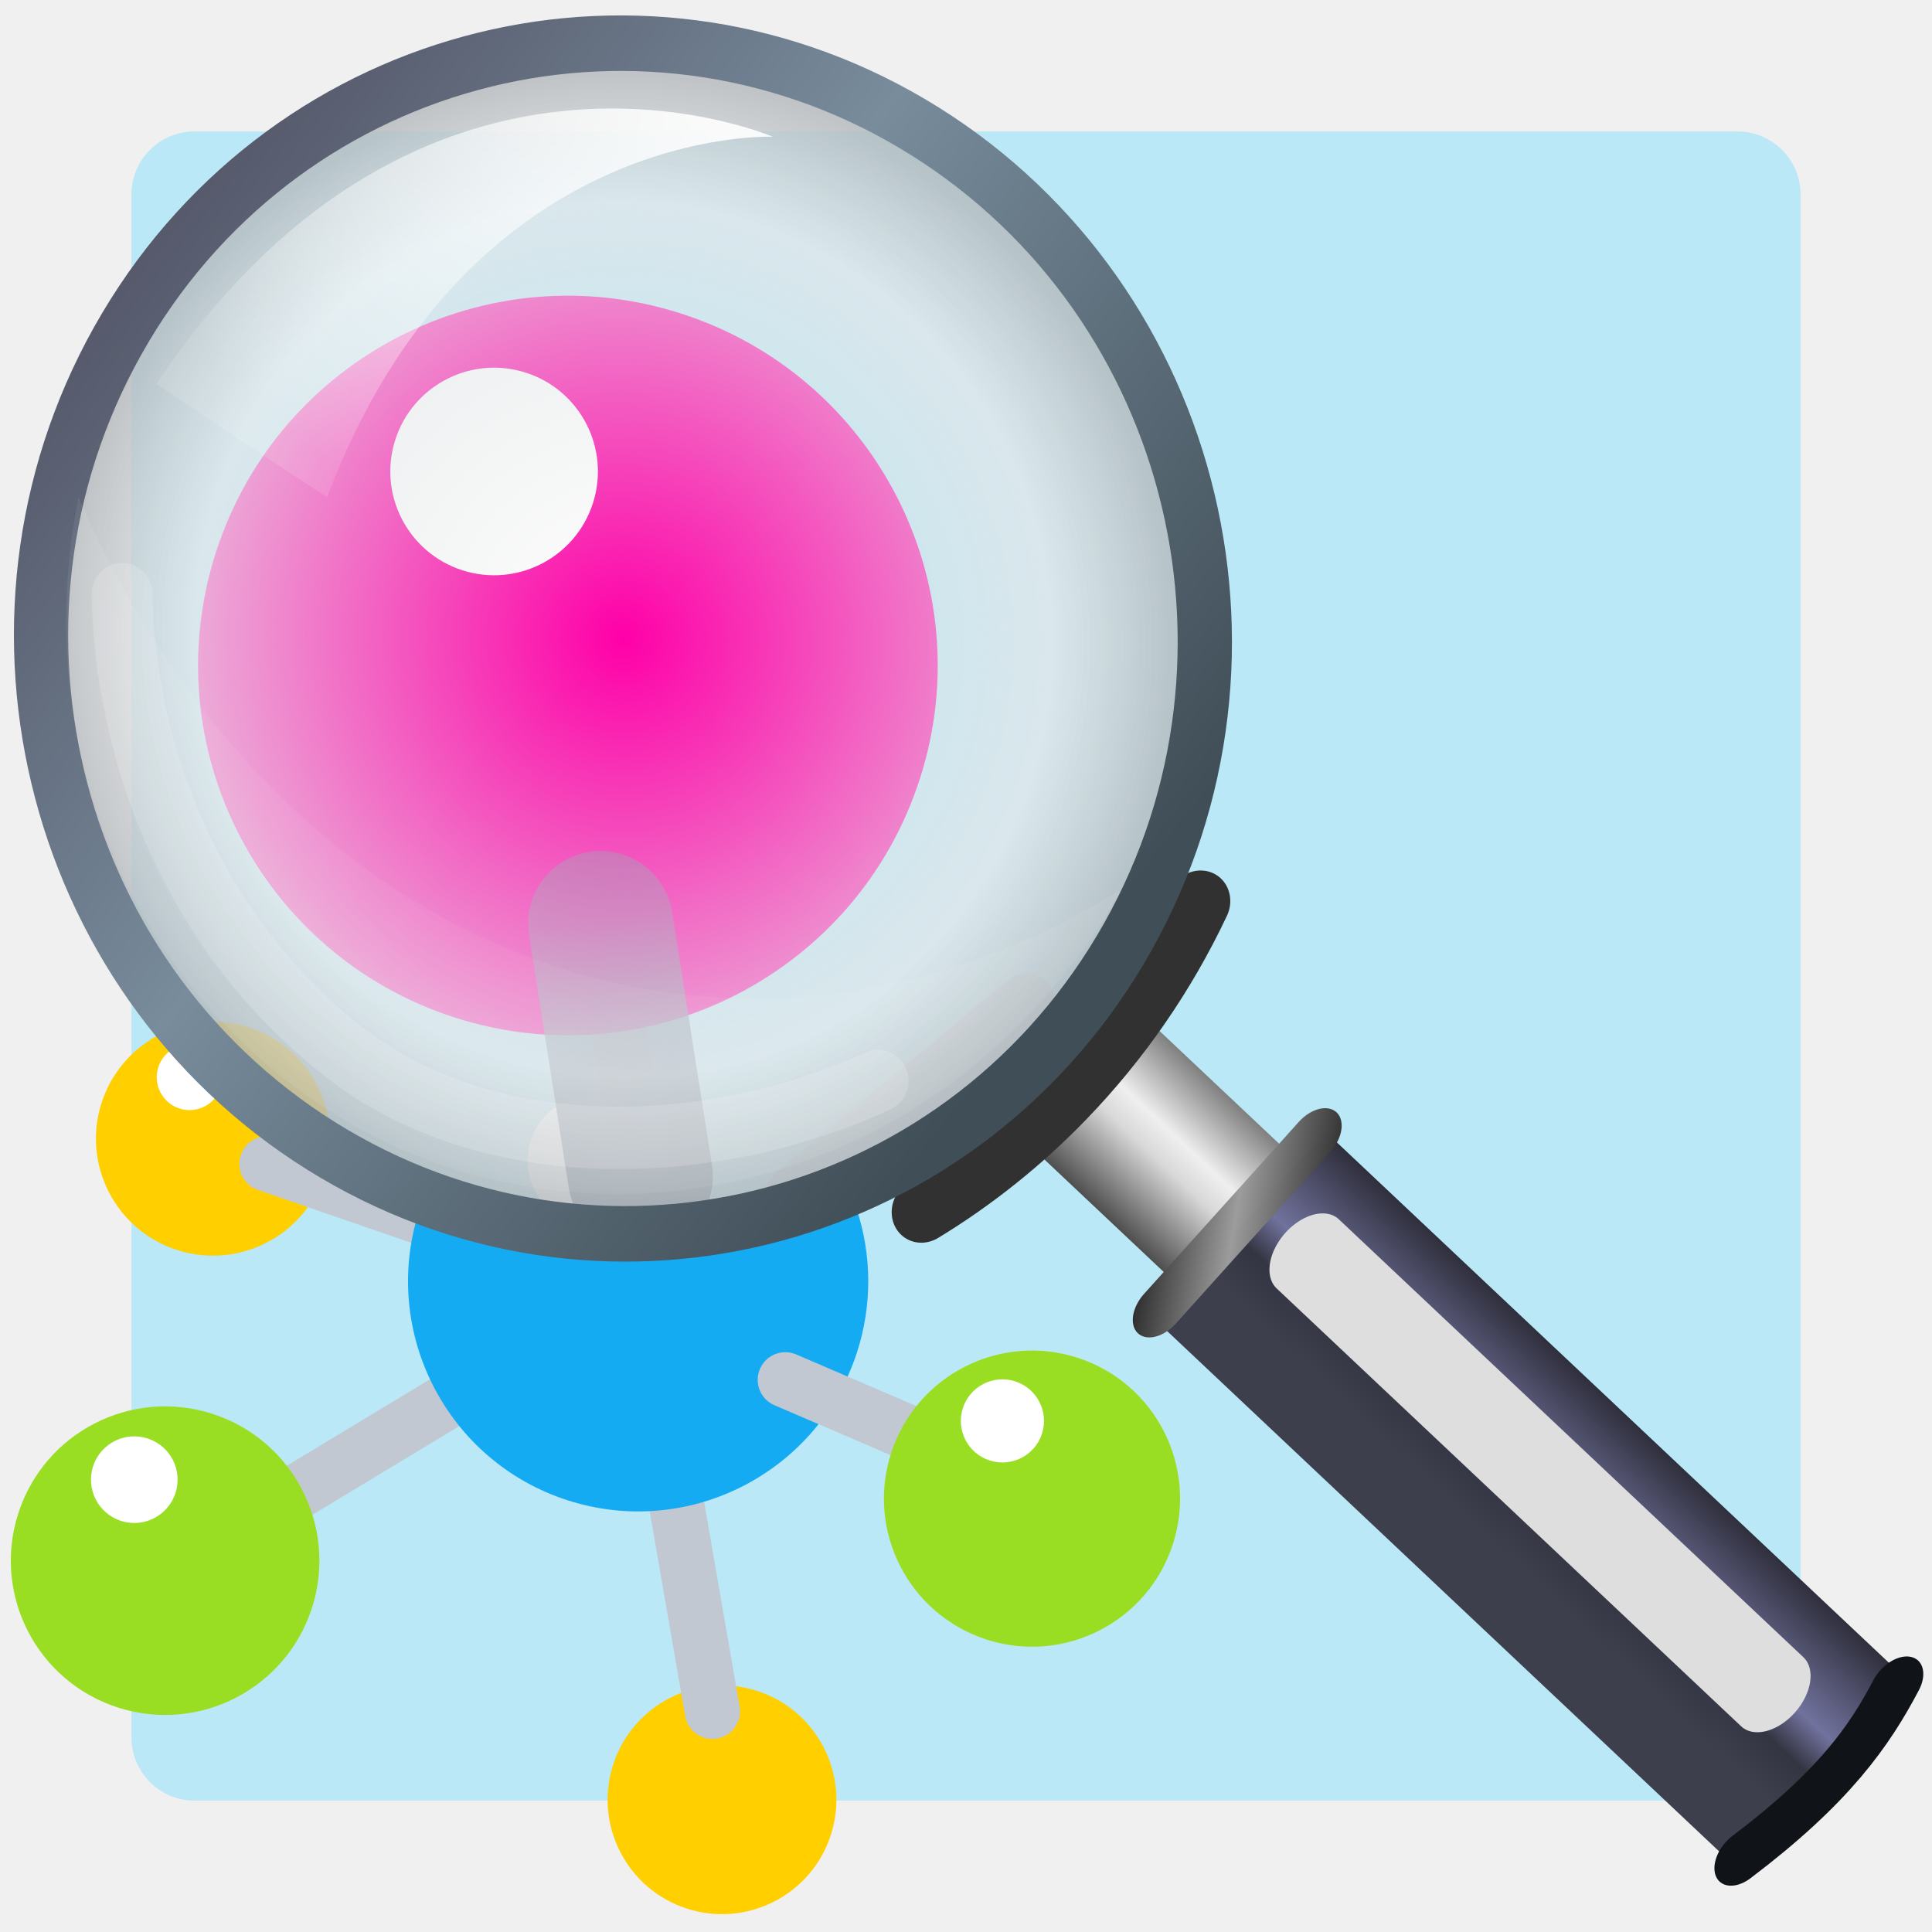
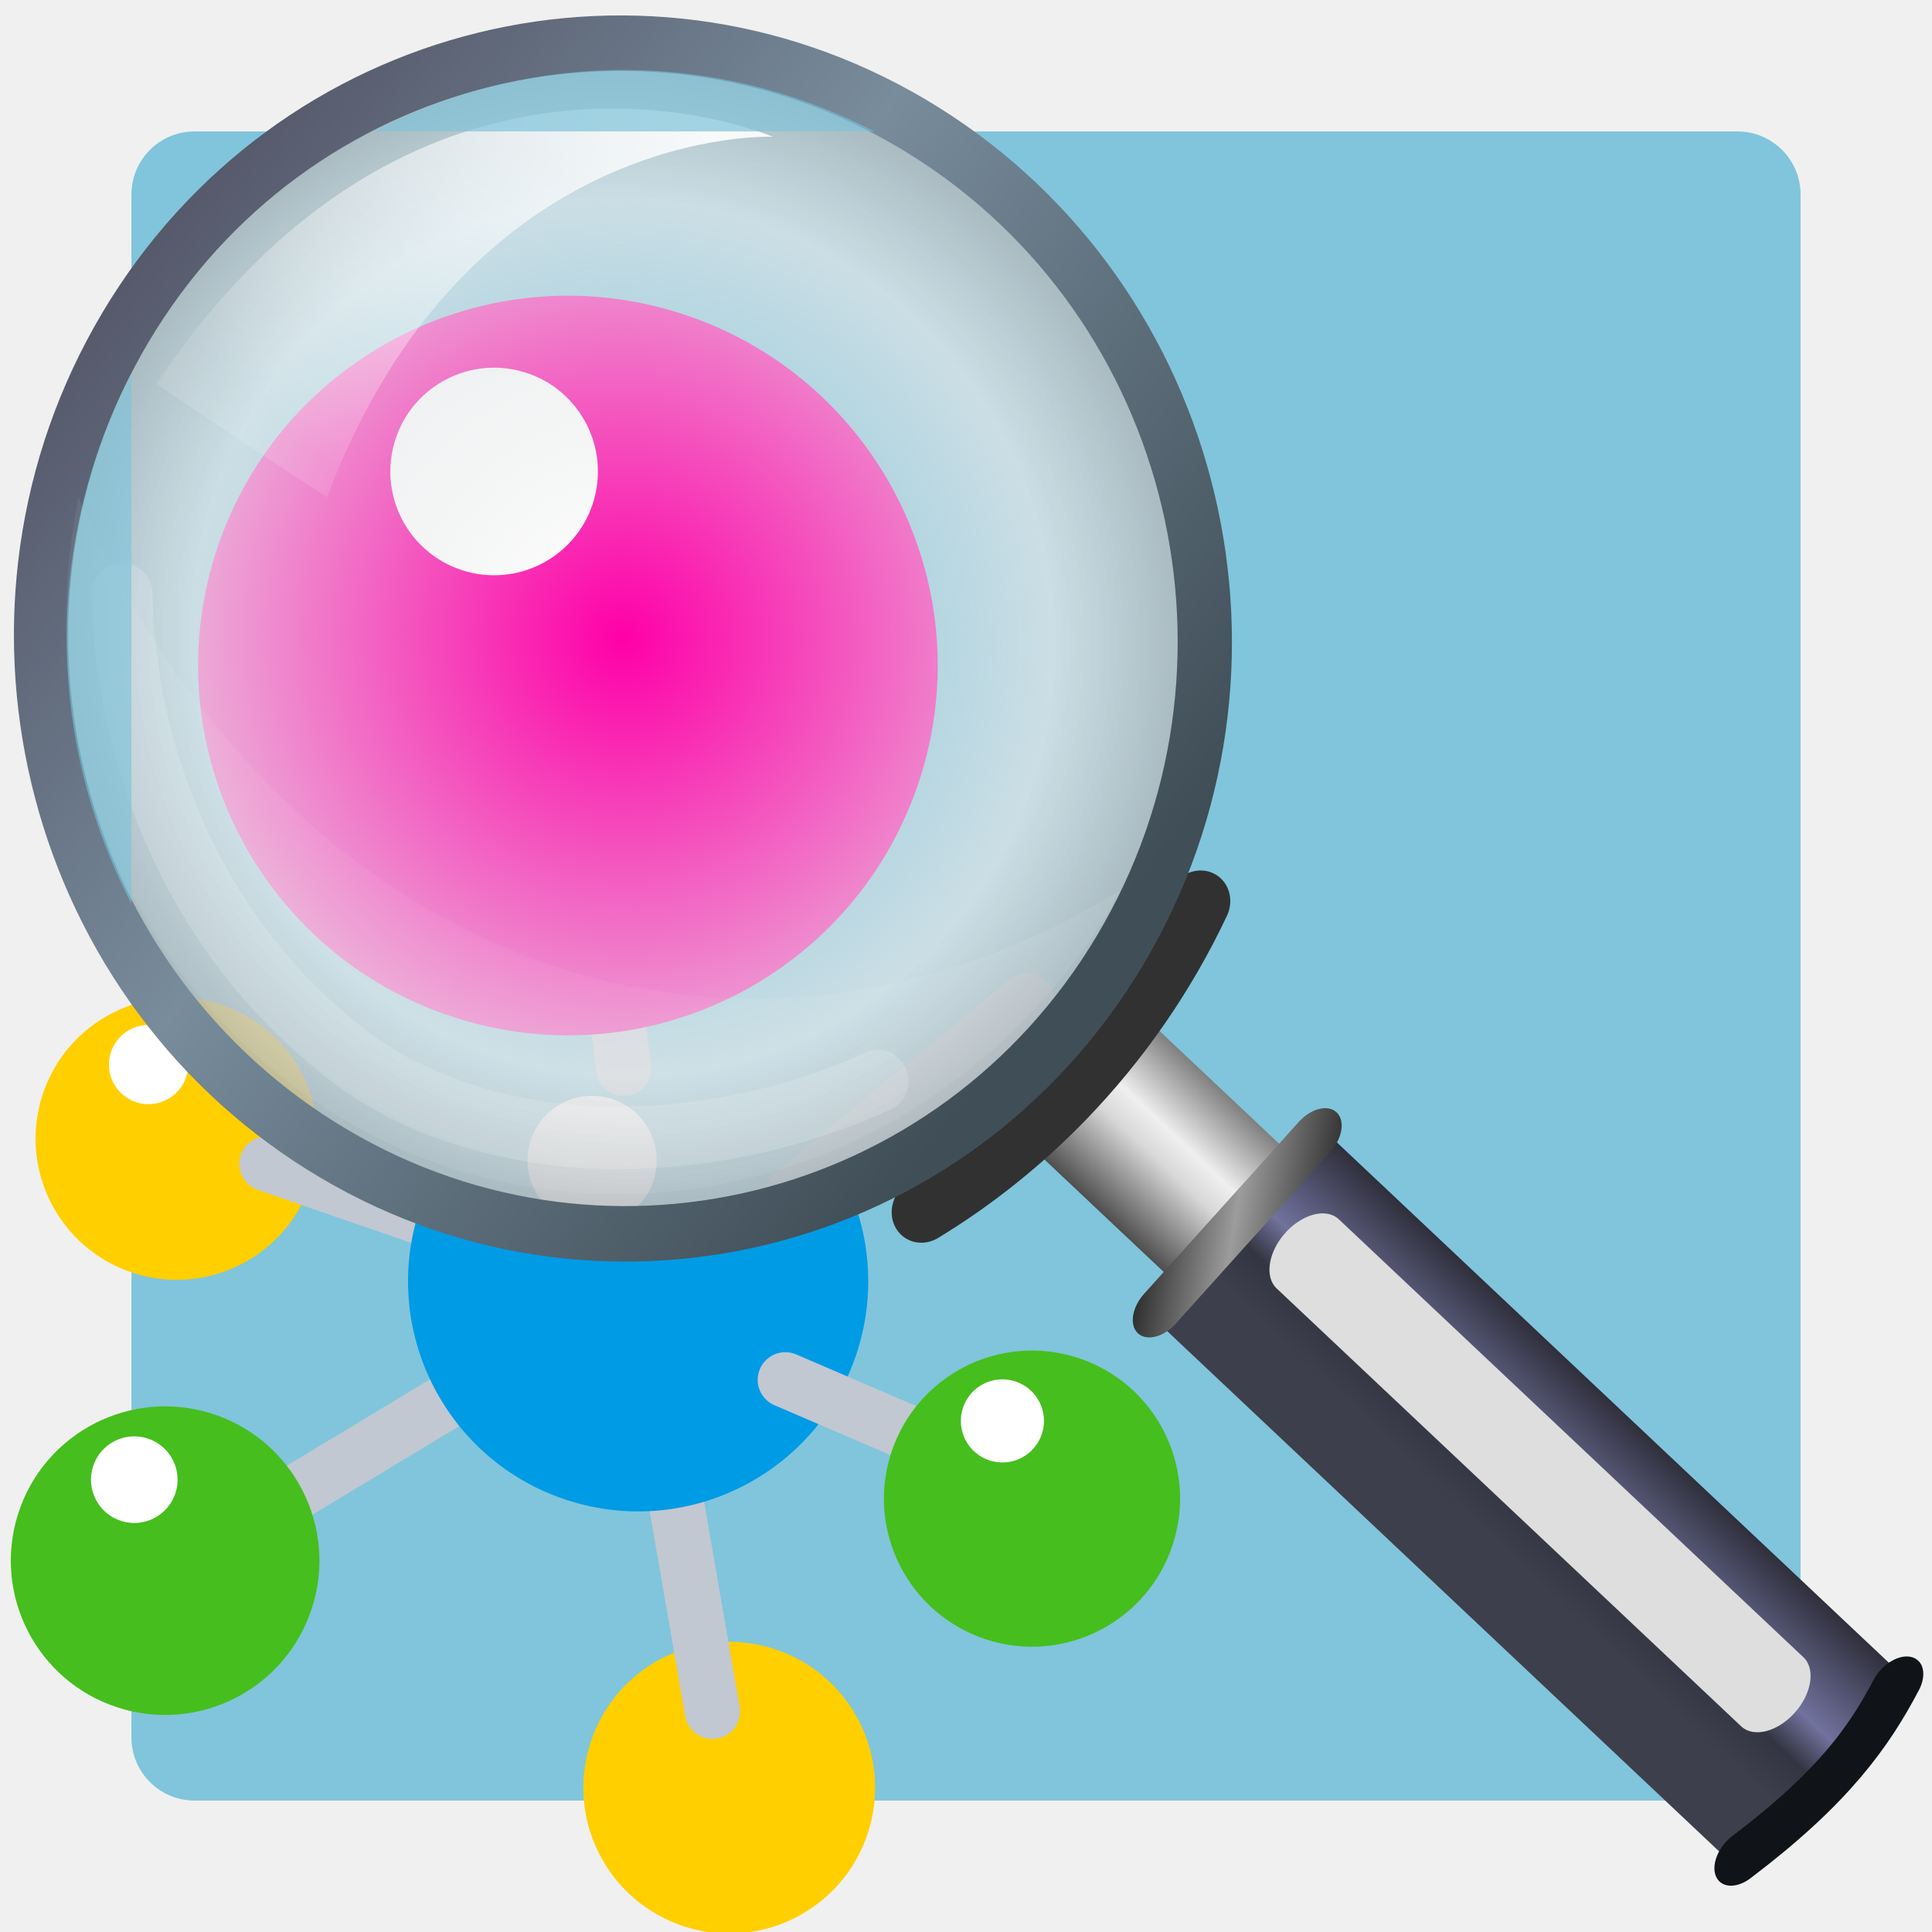
<svg xmlns="http://www.w3.org/2000/svg" xmlns:xlink="http://www.w3.org/1999/xlink" width="100" height="100" viewBox="0 0 26.458 26.458" version="1.1" id="svg2787" xml:space="preserve">
  <defs id="defs2784">
    <rect x="107" y="58" width="287" height="31" id="rect15737" />
    <linearGradient id="linearGradient54144">
      <stop style="stop-color:#ff8c9d;stop-opacity:1;" offset="0.128" id="stop54138" />
      <stop style="stop-color:#ff263f;stop-opacity:1;" offset="0.531" id="stop54140" />
      <stop style="stop-color:#d60019;stop-opacity:1;" offset="0.868" id="stop54142" />
    </linearGradient>
    <linearGradient id="linearGradient53901">
      <stop style="stop-color:#b0b0b0;stop-opacity:1;" offset="0.195" id="stop53899" />
      <stop style="stop-color:#707070;stop-opacity:1;" offset="0.761" id="stop53925" />
      <stop style="stop-color:#313131;stop-opacity:1;" offset="1" id="stop53897" />
    </linearGradient>
    <radialGradient xlink:href="#linearGradient53901" id="radialGradient53903-8" cx="33.789" cy="5.567" fx="33.789" fy="5.567" r="1.777" gradientUnits="userSpaceOnUse" gradientTransform="matrix(0.2905311,1.990676,-1.816621,0.2651287,41.64254,-64.46696)" />
    <radialGradient xlink:href="#linearGradient53901" id="radialGradient53903-7-4" cx="33.789" cy="5.567" fx="33.789" fy="5.567" r="1.777" gradientUnits="userSpaceOnUse" gradientTransform="matrix(0.2905311,1.990676,-1.816621,0.2651287,41.64254,-64.46696)" />
    <radialGradient xlink:href="#linearGradient53901" id="radialGradient53903-7-1-67" cx="33.789" cy="5.567" fx="33.789" fy="5.567" r="1.777" gradientUnits="userSpaceOnUse" gradientTransform="matrix(0.2905311,1.990676,-1.816621,0.2651287,41.64254,-64.46696)" />
    <radialGradient xlink:href="#linearGradient54144" id="radialGradient53903-7-1-6-5" cx="33.789" cy="5.567" fx="33.789" fy="5.567" r="1.777" gradientUnits="userSpaceOnUse" gradientTransform="matrix(0.4088804,2.801588,-2.556631,0.3731302,-15.86866,-87.00439)" />
    <mask maskUnits="userSpaceOnUse" id="mask17640-1">
      <path style="fill:#ffffff;stroke:#c0e506;stroke-width:0;stroke-linecap:square;stroke-linejoin:round;stroke-miterlimit:8;stroke-dasharray:none;paint-order:fill markers stroke;stop-color:#000000" d="m -100.542,15.346 c 3.307,0 8.202,-0.529 14.552,6.35 6.35,6.879 9.657,14.155 7.408,17.727 -2.249,3.572 -6.218,3.704 -9.128,1.191 -2.91,-2.514 -6.615,-7.541 -8.731,-9.657 -2.117,-2.117 -10.597,-4.406 -9.79,-9.657 0.794,-5.159 4.101,-5.424 5.689,-5.953 z" id="path17642-9" />
    </mask>
    <mask maskUnits="userSpaceOnUse" id="mask18243">
      <path id="path18245" style="fill:#ffffff;fill-rule:evenodd;stroke:#c0e506;stroke-width:0;stroke-dasharray:none;stroke-opacity:1" d="m -17.735,0.44 c 0.623,3.741 3.861,6.483 7.655,6.483 2.606,0 5.039,-1.308 6.475,-3.481 L -5.787,14.682 C -12.387,17.764 -19.231,21.52 -20.52,9.865 Z" />
    </mask>
    <mask maskUnits="userSpaceOnUse" id="mask26974">
      <path id="path26976" style="fill:#ffffff;fill-rule:evenodd;stroke:#c0e506;stroke-width:0;stroke-dasharray:none;stroke-opacity:1" d="M 4.457,9.336 C 5.08,13.077 8.318,15.819 12.112,15.819 c 2.606,-10e-7 5.039,-1.308 6.475,-3.481 L 16.405,23.579 C 9.805,26.66 2.96,30.417 1.672,18.761 Z" />
    </mask>
    <mask maskUnits="userSpaceOnUse" id="mask52005">
      <circle style="fill:#ffffff;fill-rule:evenodd;stroke-width:0.265" id="circle52007" cx="10.457" cy="7.754" r="7.767" />
    </mask>
    <mask maskUnits="userSpaceOnUse" id="mask52005-7">
      <circle style="fill:#ffffff;fill-rule:evenodd;stroke-width:0.265" id="circle52007-2" cx="10.457" cy="7.754" r="7.767" />
    </mask>
    <mask maskUnits="userSpaceOnUse" id="mask52191">
      <circle style="fill:#ffffff;fill-rule:evenodd;stroke-width:0.241" id="circle52193" cx="10.457" cy="7.754" r="7.06" />
    </mask>
-     <linearGradient xlink:href="#linearGradient52917" id="linearGradient52919" x1="-0.193" y1="-25.148" x2="-0.389" y2="-26.258" gradientUnits="userSpaceOnUse" />
-     <linearGradient id="linearGradient52917">
-       <stop style="stop-color:#75869b;stop-opacity:1;" offset="0" id="stop52913" />
-       <stop style="stop-color:#75869b;stop-opacity:0.404;" offset="1" id="stop52915" />
-     </linearGradient>
    <linearGradient xlink:href="#linearGradient38127" id="linearGradient38129-6" x1="12.909" y1="22.918" x2="14.499" y2="22.918" gradientUnits="userSpaceOnUse" gradientTransform="translate(-0.264544,-2.550487)" />
    <linearGradient id="linearGradient38127">
      <stop style="stop-color:#4e4e4e;stop-opacity:1;" offset="0" id="stop38123" />
      <stop style="stop-color:#d8d8d8;stop-opacity:1;" offset="0.449" id="stop38133" />
      <stop style="stop-color:#efefef;stop-opacity:1;" offset="0.618" id="stop38125" />
      <stop style="stop-color:#818181;stop-opacity:1;" offset="0.995" id="stop38131" />
    </linearGradient>
    <linearGradient xlink:href="#linearGradient38139" id="linearGradient38141-3" x1="12.582" y1="30.449" x2="14.92" y2="30.449" gradientUnits="userSpaceOnUse" gradientTransform="matrix(1,0,0,0.8283544,-27.19072,1.598013)" />
    <linearGradient id="linearGradient38139">
      <stop style="stop-color:#2f2f3c;stop-opacity:1;" offset="0" id="stop38137" />
      <stop style="stop-color:#71729d;stop-opacity:1;" offset="0.381" id="stop39164" />
      <stop style="stop-color:#343542;stop-opacity:1;" offset="0.539" id="stop39166" />
      <stop style="stop-color:#3e3f4d;stop-opacity:1;" offset="0.719" id="stop38135" />
    </linearGradient>
    <linearGradient xlink:href="#linearGradient39573" id="linearGradient39575-7" x1="16.454" y1="17.511" x2="18.568" y2="17.511" gradientUnits="userSpaceOnUse" gradientTransform="rotate(45,11.01066,14.44584)" />
    <linearGradient id="linearGradient39573">
      <stop style="stop-color:#2f2f2f;stop-opacity:1;" offset="0" id="stop39569" />
      <stop style="stop-color:#9c9c9c;stop-opacity:0.998;" offset="0.485" id="stop39571" />
      <stop style="stop-color:#393939;stop-opacity:0.996;" offset="0.984" id="stop39577" />
    </linearGradient>
    <radialGradient xlink:href="#linearGradient36468" id="radialGradient36470-0" cx="12.171" cy="-24.143" fx="12.171" fy="-24.143" r="8.485" gradientUnits="userSpaceOnUse" gradientTransform="matrix(1,0,-1.2016287e-8,0.9904947,-1.468128,16.90858)" />
    <linearGradient id="linearGradient36468">
      <stop style="stop-color:#dee0e2;stop-opacity:0;" offset="0" id="stop36466" />
      <stop style="stop-color:#e5e7e8;stop-opacity:0.737;" offset="0.714" id="stop36474" />
      <stop style="stop-color:#a3a9ad;stop-opacity:0.834;" offset="1" id="stop36464" />
    </linearGradient>
    <linearGradient xlink:href="#linearGradient29466" id="linearGradient36439-3" x1="14.255" y1="9.733" x2="32.628" y2="12.171" gradientUnits="userSpaceOnUse" gradientTransform="translate(-13.44051,-19.17599)" />
    <linearGradient id="linearGradient29466">
      <stop style="stop-color:#4e4e60;stop-opacity:1;" offset="0" id="stop29460" />
      <stop style="stop-color:#788c9c;stop-opacity:1;" offset="0.454" id="stop29462" />
      <stop style="stop-color:#404e57;stop-opacity:1;" offset="0.965" id="stop29464" />
    </linearGradient>
    <radialGradient xlink:href="#linearGradient37919" id="radialGradient37923-0" cx="7.364" cy="10.591" fx="7.364" fy="10.591" r="4.219" gradientTransform="matrix(-2.44004,-0.9976718,1.279989,-3.130515,12.76911,49.48994)" gradientUnits="userSpaceOnUse" />
    <linearGradient id="linearGradient37919">
      <stop style="stop-color:#ffffff;stop-opacity:0.093;" offset="0" id="stop37917" />
      <stop style="stop-color:#ffffff;stop-opacity:0.37;" offset="1" id="stop37915" />
    </linearGradient>
    <linearGradient xlink:href="#linearGradient36692" id="linearGradient28977" gradientUnits="userSpaceOnUse" gradientTransform="matrix(1.154021,-0.2548969,0.2297371,1.280404,-9.031648,-1.517699)" x1="13.407" y1="6.325" x2="19.315" y2="7.494" />
    <linearGradient id="linearGradient36692">
      <stop style="stop-color:#ffffff;stop-opacity:0.121;" offset="0" id="stop36690" />
      <stop style="stop-color:#ffffff;stop-opacity:0.896;" offset="1" id="stop36688" />
    </linearGradient>
  </defs>
  <g id="layer1">
-     <rect style="display:inline;fill:#bae8f7;fill-opacity:1;fill-rule:evenodd;stroke-width:0.229" id="rect26083-7" width="22.858" height="22.858" x="1.8" y="1.8" rx="0.864" ry="0.864" />
+     <rect style="display:inline;fill:#80c5db;fill-opacity:1;fill-rule:evenodd;stroke-width:0.229" id="rect26083-7" width="22.858" height="22.858" x="1.8" y="1.8" rx="0.864" ry="0.864" />
    <g id="g67270" transform="matrix(1.486747,0,0,1.486747,66.53692,43.15291)">
      <g id="g54149-3" transform="translate(-55.94171,-12.56592)">
        <path style="fill:#0098ff;fill-opacity:0.674;stroke:#535353;stroke-width:0.9;stroke-linecap:round;stroke-miterlimit:8;stroke-dasharray:none;stroke-opacity:1;paint-order:fill markers stroke;stop-color:#000000" d="m 40.09,13.873 -1.304,6.201" id="path53764-2" />
        <path style="fill:#0098ff;fill-opacity:0.674;stroke:#535353;stroke-width:0.9;stroke-linecap:round;stroke-miterlimit:8;stroke-dasharray:none;stroke-opacity:1;paint-order:fill markers stroke;stop-color:#000000" d="m 43.504,24.304 -4.718,-4.23" id="path53764-3-1" />
        <path style="fill:#0098ff;fill-opacity:0.674;stroke:#535353;stroke-width:0.9;stroke-linecap:round;stroke-miterlimit:8;stroke-dasharray:none;stroke-opacity:1;paint-order:fill markers stroke;stop-color:#000000" d="m 32.763,22.046 6.023,-1.971" id="path53764-3-9-0" />
      </g>
      <g id="g54160-0" transform="translate(-55.94171,-12.56592)">
        <g id="g53985-1">
          <circle style="fill:url(#radialGradient53903-8);fill-opacity:1;fill-rule:evenodd;stroke-width:0.32" id="path53682-7" cx="42.087" cy="5.076" r="2.152" transform="rotate(11.87541)" />
          <path style="fill:#333333;fill-opacity:0.674;stroke:#fdfdfd;stroke-width:0.627;stroke-linecap:round;stroke-miterlimit:8;stroke-dasharray:none;stroke-opacity:1;paint-order:fill markers stroke;stop-color:#000000" d="m 38.889,12.961 c 0.276,-0.428 0.577,-0.605 0.886,-0.705" id="path53981-6" />
        </g>
        <g id="g53985-3-49" transform="translate(3.556189,10.97205)">
          <circle style="fill:url(#radialGradient53903-7-4);fill-opacity:1;fill-rule:evenodd;stroke-width:0.32" id="path53682-6-7" cx="42.087" cy="5.076" r="2.152" transform="rotate(11.87541)" />
          <path style="fill:#333333;fill-opacity:0.674;stroke:#fdfdfd;stroke-width:0.627;stroke-linecap:round;stroke-miterlimit:8;stroke-dasharray:none;stroke-opacity:1;paint-order:fill markers stroke;stop-color:#000000" d="m 38.889,12.961 c 0.276,-0.428 0.577,-0.605 0.886,-0.705" id="path53981-4-3" />
        </g>
        <g id="g53985-3-4-0" transform="translate(-7.674101,8.610487)">
          <circle style="fill:url(#radialGradient53903-7-1-67);fill-opacity:1;fill-rule:evenodd;stroke-width:0.32" id="path53682-6-5-4" cx="42.087" cy="5.076" r="2.152" transform="rotate(11.87541)" />
          <path style="fill:#333333;fill-opacity:0.674;stroke:#fdfdfd;stroke-width:0.627;stroke-linecap:round;stroke-miterlimit:8;stroke-dasharray:none;stroke-opacity:1;paint-order:fill markers stroke;stop-color:#000000" d="m 38.889,12.961 c 0.276,-0.428 0.577,-0.605 0.886,-0.705" id="path53981-4-5-7" />
        </g>
      </g>
      <g id="g63846">
        <circle style="fill:url(#radialGradient53903-7-1-6-5);fill-opacity:1;fill-rule:evenodd;stroke-width:0.451" id="path53682-6-5-0-3" cx="-15.244" cy="10.868" r="3.028" transform="rotate(11.87541)" />
        <path style="fill:#333333;fill-opacity:0.674;stroke:#fdfdfd;stroke-width:0.727;stroke-linecap:round;stroke-miterlimit:8;stroke-dasharray:none;stroke-opacity:1;paint-order:fill markers stroke;stop-color:#000000" d="m -19.052,6.597 c 0.419,-0.824 0.961,-1.118 1.524,-1.266" id="path53981-4-5-3-9" />
      </g>
    </g>
    <path style="fill:#ffffff;stroke:#c0e506;stroke-width:0;stroke-linecap:square;stroke-linejoin:round;stroke-miterlimit:8;stroke-dasharray:none;paint-order:fill markers stroke;stop-color:#000000" d="m -99.886,-17.59 c -1.375,0.405 -3.479,0.796 -5.225,4.265 -1.746,3.469 -2.175,6.721 -0.776,7.843 1.399,1.123 3.067,0.689 3.95,-0.651 0.883,-1.34 1.77,-3.76 2.375,-4.847 0.605,-1.087 3.834,-3.021 2.815,-4.977 -1.001,-1.922 -2.41,-1.621 -3.139,-1.634 z" id="path17642" />
    <text xml:space="preserve" transform="scale(0.2645833)" id="text15735" style="font-weight:bold;font-size:24px;line-height:1.3;font-family:Consolas;-inkscape-font-specification:'Consolas Bold';text-align:center;white-space:pre;shape-inside:url(#rect15737);display:inline;fill:#c0e406;stroke:#c0e506;stroke-width:5.28;stroke-linecap:square;stroke-linejoin:round;stroke-miterlimit:8;paint-order:fill markers stroke;stop-color:#000000" />
    <path style="fill:#bae8f7;fill-opacity:1;stroke:#c0e506;stroke-width:0;stroke-linecap:square;stroke-linejoin:round;stroke-miterlimit:8;stroke-dasharray:none;paint-order:fill markers stroke;stop-color:#000000" d="m -39.289,19.925 11.038,-5.145 3.929,11.693" id="path18175" mask="url(#mask18243)" transform="translate(21.03438,8.665104)" />
    <g id="g27619-6-3" transform="translate(-59.44644,34.40138)">
      <g id="g19183-8-8-2" transform="matrix(0.1841226,0,0,0.1841226,22.45431,19.78512)" style="stroke-width:2.365">
        <circle style="fill:#54b6c2;fill-opacity:1;fill-rule:evenodd;stroke-width:0.626" id="path12329-1-5-1-4" cx="-101.402" cy="-25.163" r="5.332" />
        <circle style="fill:#ffffff;fill-rule:evenodd;stroke-width:0.91" id="path16742-9-0-1" cx="-103.273" cy="-27.502" r="1.497" />
      </g>
      <g id="g19183-8-1-4-5" transform="matrix(0.2165355,0,0,0.2165355,32.75947,27.60012)" style="fill:#2cabbb;fill-opacity:1;stroke-width:2.011">
        <circle style="fill:#2cabbb;fill-opacity:1;fill-rule:evenodd;stroke-width:0.532" id="path12329-1-5-5-4-2" cx="-101.402" cy="-25.163" r="5.332" />
      </g>
      <path style="fill:none;fill-opacity:1;stroke:#95a4b2;stroke-width:0.566;stroke-linecap:round;stroke-linejoin:round;stroke-miterlimit:8;stroke-dasharray:none;stroke-opacity:1;paint-order:fill markers stroke;stop-color:#000000" d="M 10.501,21.695 8.878,20.297" id="path16664-9-0-3-0" />
      <g id="g19183-3-6-3-6" transform="matrix(0.1999452,0,0,0.1999452,27.43608,18.36923)" style="stroke-width:2.178">
        <circle style="fill:#ff7d00;fill-opacity:1;fill-rule:evenodd;stroke-width:0.576" id="path12329-1-51-2-4-3" cx="-101.402" cy="-25.163" r="5.332" />
        <circle style="fill:#ffffff;fill-rule:evenodd;stroke-width:0.838" id="path16742-5-2-5-0" cx="-103.273" cy="-27.502" r="1.497" />
      </g>
      <path style="fill:none;fill-opacity:1;stroke:#a6b2bf;stroke-width:0.61;stroke-linecap:round;stroke-linejoin:round;stroke-miterlimit:8;stroke-dasharray:none;stroke-opacity:1;paint-order:fill markers stroke;stop-color:#000000" d="M 4.25,15.599 6.655,18.005" id="path16664-2-7-3" />
      <path style="fill:none;fill-opacity:1;stroke:#99a6b4;stroke-width:0.566;stroke-linecap:round;stroke-linejoin:round;stroke-miterlimit:8;stroke-dasharray:none;paint-order:fill markers stroke;stop-color:#000000" d="m 7.151,14.122 0.122,3.043" id="path16664-96-6-5-2" />
      <g id="g19183-8-5-2-8" transform="matrix(0.4354677,0,0,0.4354677,51.60741,29.87147)">
        <circle style="fill:#ffcf00;fill-opacity:1;fill-rule:evenodd;stroke-width:0.265" id="path12329-1-5-8-9-3" cx="-101.402" cy="-25.163" r="5.332" />
        <circle style="fill:#ffffff;fill-rule:evenodd;stroke-width:0.385" id="path16742-9-8-0-4" cx="-103.273" cy="-27.502" r="1.497" />
      </g>
      <path style="fill:none;fill-opacity:1;stroke:#aab6c1;stroke-width:0.784;stroke-linecap:round;stroke-linejoin:round;stroke-miterlimit:8;stroke-dasharray:none;stroke-opacity:1;paint-order:fill markers stroke;stop-color:#000000" d="M 5.158,18.447 3.11,18.285" id="path16664-9-4-0-5" />
      <path style="fill:none;fill-opacity:1;stroke:#99a6b4;stroke-width:0.784;stroke-linecap:round;stroke-linejoin:round;stroke-miterlimit:8;stroke-dasharray:none;paint-order:fill markers stroke;stop-color:#000000" d="m 7.462,21.321 v 1.67" id="path16664-96-69-4" />
      <path style="fill:none;fill-opacity:1;stroke:#b6c0ca;stroke-width:0.784;stroke-linecap:round;stroke-linejoin:round;stroke-miterlimit:8;stroke-dasharray:none;stroke-opacity:1;paint-order:fill markers stroke;stop-color:#000000" d="M 12.125,19.231 9.003,19.088" id="path16664-9-2-9" />
      <path style="fill:none;fill-opacity:1;stroke:#afb9c4;stroke-width:0.784;stroke-linecap:round;stroke-linejoin:round;stroke-miterlimit:8;stroke-dasharray:none;stroke-opacity:1;paint-order:fill markers stroke;stop-color:#000000" d="M 10.055,14.972 8.492,17.213" id="path16664-7-3-9" />
      <g id="g19183-82-0" transform="matrix(0.4114625,0,0,0.4114625,54.30591,29.5933)" style="stroke-width:1.058">
        <circle style="fill:#ff7d00;fill-opacity:1;fill-rule:evenodd;stroke-width:0.28" id="path12329-1-3-1" cx="-101.402" cy="-25.163" r="5.332" />
        <circle style="fill:#ffffff;fill-rule:evenodd;stroke-width:0.407" id="path16742-92-6" cx="-103.273" cy="-27.502" r="1.497" />
      </g>
      <path style="fill:none;fill-opacity:1;stroke:#99a6b4;stroke-width:0.784;stroke-linecap:round;stroke-linejoin:round;stroke-miterlimit:8;stroke-dasharray:none;paint-order:fill markers stroke;stop-color:#000000" d="M 6.662,19.601 5.676,20.252" id="path16664-56-1-9" />
      <g id="g19183-8-2-6-4" transform="matrix(0.3272,0,0,0.3272,43.84408,22.51534)" style="stroke-width:1.331">
        <circle style="fill:#54b6c2;fill-opacity:1;fill-rule:evenodd;stroke-width:0.352" id="path12329-1-5-4-9-5" cx="-101.402" cy="-25.163" r="5.332" />
        <circle style="fill:#ffffff;fill-rule:evenodd;stroke-width:0.512" id="path16742-9-4-0-1" cx="-103.273" cy="-27.502" r="1.497" />
      </g>
      <g id="g19183-3-9-3" transform="matrix(0.3100667,0,0,0.3100667,38.83591,32.06205)" style="stroke-width:1.404">
        <circle style="fill:#ff7d00;fill-opacity:1;fill-rule:evenodd;stroke-width:0.372" id="path12329-1-51-3-6" cx="-101.402" cy="-25.163" r="5.332" />
        <circle style="fill:#ffffff;fill-rule:evenodd;stroke-width:0.54" id="path16742-5-7-9" cx="-103.273" cy="-27.502" r="1.497" />
      </g>
      <g id="g19183-8-3-9-1" transform="matrix(0.3530589,0,0,0.3530589,40.36091,30.27987)" style="stroke-width:1.233">
        <circle style="fill:#54b6c2;fill-opacity:1;fill-rule:evenodd;stroke-width:0.326" id="path12329-1-5-2-9-4" cx="-101.402" cy="-25.163" r="5.332" />
        <circle style="fill:#ffffff;fill-rule:evenodd;stroke-width:0.475" id="path16742-9-5-8-5" cx="-103.273" cy="-27.502" r="1.497" />
      </g>
      <g id="g19183-3-3-3-1" transform="matrix(0.2992624,0,0,0.2992624,32.4624,25.56799)" style="stroke-width:1.455">
        <circle style="fill:#ff7d00;fill-opacity:1;fill-rule:evenodd;stroke-width:0.385" id="path12329-1-51-4-6-6" cx="-101.402" cy="-25.163" r="5.332" />
        <circle style="fill:#ffffff;fill-rule:evenodd;stroke-width:0.56" id="path16742-5-0-9-6" cx="-103.273" cy="-27.502" r="1.497" />
      </g>
    </g>
    <g id="g44256" transform="matrix(0.4634469,0.1489456,-0.1489456,0.4634469,-22.77487,1.68344)">
      <g id="g19183-3-6" transform="matrix(0.5139028,0,0,0.5139028,111.0992,23.98795)" style="stroke-width:2.178">
-         <circle style="fill:#ffcf00;fill-opacity:1;fill-rule:evenodd;stroke-width:0.692" id="path12329-1-51-2" cx="-101.402" cy="-25.163" r="6.405" />
-         <circle style="fill:#ffffff;fill-rule:evenodd;stroke-width:1.007" id="path16742-5-2" cx="-103.649" cy="-27.973" r="1.798" />
+         <circle style="fill:#ffcf00;fill-opacity:1;fill-rule:evenodd;stroke-width:0.835" id="path12329-1-51-2" cx="-103.29" cy="-24.557" r="7.727" />
+         <circle style="fill:#ffffff;fill-rule:evenodd;stroke-width:1.215" id="path16742-5-2" cx="-106.001" cy="-27.946" r="2.169" />
      </g>
      <path style="opacity:0.675;fill:none;fill-opacity:1;stroke:#c1c8d2;stroke-width:1.554;stroke-linecap:round;stroke-linejoin:round;stroke-miterlimit:8;stroke-dasharray:none;stroke-opacity:1;paint-order:fill markers stroke;stop-color:#000000" d="M 79.601,0.363 75.012,7.531" id="path16664-96-6" />
      <path style="fill:none;fill-opacity:1;stroke:#c1c8d2;stroke-width:1.554;stroke-linecap:round;stroke-linejoin:round;stroke-miterlimit:8;stroke-dasharray:none;stroke-opacity:1;paint-order:fill markers stroke;stop-color:#000000" d="m 69.708,13.561 -5.551,6.371" id="path16664-96-6-2" />
      <path style="fill:none;fill-opacity:1;stroke:#c1c8d2;stroke-width:1.554;stroke-linecap:round;stroke-linejoin:round;stroke-miterlimit:8;stroke-dasharray:none;stroke-opacity:1;paint-order:fill markers stroke;stop-color:#000000" d="m 65.938,11.378 -5.287,-0.112" id="path16664-96-6-3" />
      <g id="g19183-0" transform="matrix(0.6034389,0,0,0.6034389,140.2419,39.04671)" style="fill:#ffcf00;fill-opacity:1;stroke-width:1.058">
-         <circle style="fill:#ffcf00;fill-opacity:1;fill-rule:evenodd;stroke-width:0.28" id="path12329-1-53" cx="-102.627" cy="-24.304" r="5.332" />
+         <circle style="fill:#ffcf00;fill-opacity:1;fill-rule:evenodd;stroke-width:0.357" id="path12329-1-53" cx="-102.478" cy="-24.943" r="6.8" />
        <circle style="fill:#ffcf00;fill-opacity:1;fill-rule:evenodd;stroke-width:0.407" id="path16742-8" cx="-103.273" cy="-27.502" r="1.497" />
      </g>
      <path style="fill:none;fill-opacity:1;stroke:#c1c8d2;stroke-width:1.554;stroke-linecap:round;stroke-linejoin:round;stroke-miterlimit:8;stroke-dasharray:none;stroke-opacity:1;paint-order:fill markers stroke;stop-color:#000000" d="m 74.504,16.769 2.791,5.326" id="path16664-96-6-4-7" />
      <g id="g19183-8-5" transform="matrix(0.7395256,0,0,0.7395256,157.0345,17.47253)" />
      <g id="g19183" transform="matrix(0.8139652,0,0,0.8139652,143.8772,43.25237)" style="fill:#9ade24;fill-opacity:1;stroke-width:1.058">
-         <circle style="fill:#9ade24;fill-opacity:1;fill-rule:evenodd;stroke-width:0.28" id="path12329-1" cx="-101.402" cy="-25.163" r="5.332" />
+         <circle style="fill:#46be1d;fill-opacity:1;fill-rule:evenodd;stroke-width:0.28" id="path12329-1" cx="-101.402" cy="-25.163" r="5.332" />
        <circle style="fill:#ffffff;fill-opacity:1;fill-rule:evenodd;stroke-width:0.407" id="path16742" cx="-103.273" cy="-27.502" r="1.497" />
      </g>
      <g id="g19183-0-5" transform="matrix(0.7437898,0,0,0.7437898,139.2648,17.86002)" style="stroke-width:1.058">
        <circle style="fill:#ff00a8;fill-opacity:1;fill-rule:evenodd;stroke-width:0.28" id="path12329-1-53-1" cx="-98.784" cy="-26.915" r="5.332" />
        <circle style="fill:#ffffff;fill-rule:evenodd;stroke-width:0.407" id="path16742-8-0" cx="-100.655" cy="-29.253" r="1.497" />
      </g>
      <path style="fill:none;fill-opacity:1;stroke:#c1c8d2;stroke-width:1.554;stroke-linecap:round;stroke-linejoin:round;stroke-miterlimit:8;stroke-dasharray:none;stroke-opacity:1;paint-order:fill markers stroke;stop-color:#000000" d="M 66.97,0.369 69.383,5.64" id="path16664-96-6-4" />
      <g id="g19183-8-2" transform="matrix(1.214184,0,0,1.214184,194.7239,41.76907)" style="stroke-width:1.331">
-         <path id="path12329-1-5-4" style="fill:#15abf3;fill-opacity:1;fill-rule:evenodd;stroke-width:0.352" d="m -97.102,-28.315 c -0.389,0.323 -0.8,0.629 -1.233,0.914 -2.564,1.688 -5.502,2.414 -8.397,2.273 a 5.332,5.332 0 0 0 5.33,5.296 5.332,5.332 0 0 0 5.332,-5.332 5.332,5.332 0 0 0 -1.031,-3.151 z" />
+         <path id="path12329-1-5-4" style="fill:#009be5;fill-opacity:1;fill-rule:evenodd;stroke-width:0.352" d="m -97.102,-28.315 c -0.389,0.323 -0.8,0.629 -1.233,0.914 -2.564,1.688 -5.502,2.414 -8.397,2.273 a 5.332,5.332 0 0 0 5.33,5.296 5.332,5.332 0 0 0 5.332,-5.332 5.332,5.332 0 0 0 -1.031,-3.151 z" />
        <circle style="fill:#ffffff;fill-rule:evenodd;stroke-width:0.512" id="path16742-9-4" cx="-103.273" cy="-27.502" r="1.497" />
      </g>
      <path style="fill:none;fill-opacity:1;stroke:#c1c8d2;stroke-width:1.554;stroke-linecap:round;stroke-linejoin:round;stroke-miterlimit:8;stroke-dasharray:none;stroke-opacity:1;paint-order:fill markers stroke;stop-color:#000000" d="m 83.136,13.23 -6.742,-0.641" id="path16664-96-6-9" />
      <g id="g19183-3" transform="matrix(0.7811762,0,0,0.7811762,165.2214,33.19943)" style="stroke-width:1.404">
-         <circle style="fill:#9ade24;fill-opacity:1;fill-rule:evenodd;stroke-width:0.372" id="path12329-1-51" cx="-103.943" cy="-25.029" r="5.332" />
+         <circle style="fill:#46be1d;fill-opacity:1;fill-rule:evenodd;stroke-width:0.372" id="path12329-1-51" cx="-103.943" cy="-25.029" r="5.332" />
        <circle style="fill:#ffffff;fill-rule:evenodd;stroke-width:0.54" id="path16742-5" cx="-105.814" cy="-27.368" r="1.497" />
      </g>
    </g>
    <g id="g44256-3" transform="matrix(0.4634469,0.1489456,-0.1489456,0.4634469,-60.29132,-16.24342)">
      <g id="g19183-3-6-69" transform="matrix(0.5139028,0,0,0.5139028,111.0992,23.98795)" style="stroke-width:2.178">
        <circle style="fill:#ffcf00;fill-opacity:1;fill-rule:evenodd;stroke-width:0.692" id="path12329-1-51-2-2" cx="-101.402" cy="-25.163" r="6.405" />
        <circle style="fill:#ffffff;fill-rule:evenodd;stroke-width:1.007" id="path16742-5-2-6" cx="-103.649" cy="-27.973" r="1.798" />
      </g>
      <path style="opacity:0.675;fill:none;fill-opacity:1;stroke:#c1c8d2;stroke-width:1.554;stroke-linecap:round;stroke-linejoin:round;stroke-miterlimit:8;stroke-dasharray:none;stroke-opacity:1;paint-order:fill markers stroke;stop-color:#000000" d="M 79.601,0.363 75.012,7.531" id="path16664-96-6-7" />
      <path style="fill:none;fill-opacity:1;stroke:#c1c8d2;stroke-width:1.554;stroke-linecap:round;stroke-linejoin:round;stroke-miterlimit:8;stroke-dasharray:none;stroke-opacity:1;paint-order:fill markers stroke;stop-color:#000000" d="m 69.708,13.561 -5.551,6.371" id="path16664-96-6-2-3" />
      <path style="fill:none;fill-opacity:1;stroke:#c1c8d2;stroke-width:1.554;stroke-linecap:round;stroke-linejoin:round;stroke-miterlimit:8;stroke-dasharray:none;stroke-opacity:1;paint-order:fill markers stroke;stop-color:#000000" d="m 65.938,11.378 -5.287,-0.112" id="path16664-96-6-3-5" />
      <g id="g19183-0-0" transform="matrix(0.6034389,0,0,0.6034389,140.2419,39.04671)" style="fill:#ffcf00;fill-opacity:1;stroke-width:1.058">
        <circle style="fill:#ffcf00;fill-opacity:1;fill-rule:evenodd;stroke-width:0.28" id="path12329-1-53-7" cx="-102.627" cy="-24.304" r="5.332" />
        <circle style="fill:#ffcf00;fill-opacity:1;fill-rule:evenodd;stroke-width:0.407" id="path16742-8-3" cx="-103.273" cy="-27.502" r="1.497" />
      </g>
      <path style="fill:none;fill-opacity:1;stroke:#c1c8d2;stroke-width:1.554;stroke-linecap:round;stroke-linejoin:round;stroke-miterlimit:8;stroke-dasharray:none;stroke-opacity:1;paint-order:fill markers stroke;stop-color:#000000" d="m 74.504,16.769 2.791,5.326" id="path16664-96-6-4-7-4" />
      <g id="g19183-8-5-9" transform="matrix(0.7395256,0,0,0.7395256,157.0345,17.47253)">
        <circle style="opacity:0.675;fill:#ffcf00;fill-opacity:1;fill-rule:evenodd;stroke-width:0.186" id="path12329-1-5-8-7" cx="-104.013" cy="-24.936" r="3.75" />
        <circle style="opacity:0.675;fill:#ffffff;fill-rule:evenodd;stroke-width:0.271" id="path16742-9-8-8" cx="-105.329" cy="-26.581" r="1.053" />
      </g>
      <g id="g19183-7" transform="matrix(0.8139652,0,0,0.8139652,143.8772,43.25237)" style="fill:#9ade24;fill-opacity:1;stroke-width:1.058">
        <circle style="fill:#9ade24;fill-opacity:1;fill-rule:evenodd;stroke-width:0.28" id="path12329-1-9" cx="-101.402" cy="-25.163" r="5.332" />
        <circle style="fill:#ffffff;fill-opacity:1;fill-rule:evenodd;stroke-width:0.407" id="path16742-6" cx="-103.273" cy="-27.502" r="1.497" />
      </g>
      <g id="g19183-0-5-1" transform="matrix(0.7437898,0,0,0.7437898,139.2648,17.86002)" style="stroke-width:1.058">
        <circle style="fill:#ff00a8;fill-opacity:1;fill-rule:evenodd;stroke-width:0.28" id="path12329-1-53-1-6" cx="-98.784" cy="-26.915" r="5.332" />
        <circle style="fill:#ffffff;fill-rule:evenodd;stroke-width:0.407" id="path16742-8-0-2" cx="-100.655" cy="-29.253" r="1.497" />
      </g>
      <path style="fill:none;fill-opacity:1;stroke:#c1c8d2;stroke-width:1.554;stroke-linecap:round;stroke-linejoin:round;stroke-miterlimit:8;stroke-dasharray:none;stroke-opacity:1;paint-order:fill markers stroke;stop-color:#000000" d="M 66.97,0.369 69.383,5.64" id="path16664-96-6-4-3" />
      <g id="g19183-8-2-7" transform="matrix(1.214184,0,0,1.214184,194.7239,41.76907)" style="stroke-width:1.331">
        <circle style="fill:#54b6c2;fill-opacity:1;fill-rule:evenodd;stroke-width:0.352" id="path12329-1-5-4-6" cx="-101.402" cy="-25.163" r="5.332" />
        <circle style="fill:#ffffff;fill-rule:evenodd;stroke-width:0.512" id="path16742-9-4-43" cx="-103.273" cy="-27.502" r="1.497" />
      </g>
      <path style="fill:none;fill-opacity:1;stroke:#c1c8d2;stroke-width:1.554;stroke-linecap:round;stroke-linejoin:round;stroke-miterlimit:8;stroke-dasharray:none;stroke-opacity:1;paint-order:fill markers stroke;stop-color:#000000" d="m 83.136,13.23 -6.742,-0.641" id="path16664-96-6-9-4" />
      <g id="g19183-3-4" transform="matrix(0.7811762,0,0,0.7811762,165.2214,33.19943)" style="stroke-width:1.404">
        <circle style="fill:#9ade24;fill-opacity:1;fill-rule:evenodd;stroke-width:0.372" id="path12329-1-51-5" cx="-103.943" cy="-25.029" r="5.332" />
        <circle style="fill:#ffffff;fill-rule:evenodd;stroke-width:0.54" id="path16742-5-83" cx="-105.814" cy="-27.368" r="1.497" />
      </g>
    </g>
    <g id="g50082" transform="matrix(2.622181,0,0,2.622181,9.126582,81.44555)">
      <circle style="fill:#ff00a8;fill-opacity:1;fill-rule:evenodd;stroke-width:0.101" id="path12329-1-53-1-6-1" cx="-8.93" cy="-26.104" r="1.931" transform="rotate(17.8167)" />
      <circle style="fill:#ffffff;fill-rule:evenodd;stroke-width:0.147" id="path16742-8-0-2-9" cx="-9.607" cy="-26.951" r="0.542" transform="rotate(17.8167)" />
-       <path style="fill:none;fill-opacity:1;stroke:url(#linearGradient52919);stroke-width:0.757;stroke-linecap:round;stroke-linejoin:round;stroke-miterlimit:8;stroke-dasharray:none;stroke-opacity:1;paint-order:fill markers stroke;stop-color:#000000" d="m -0.344,-26.237 0.208,1.322" id="path16664-96-6-4-3-8" />
-     </g>
-     <g id="g26679-0" transform="matrix(0.9899608,-0.03255222,0.036667,1.013024,-0.5198238,-0.2116619)">
+     </g>
+     <g id="g26679-0" transform="matrix(0.9899608,-0.03255222,0.036667,1.013024,-0.5198234,-0.2116619)">
      <g id="g51449-0" transform="matrix(0.7428489,-0.7527863,0.698804,0.6897216,-7.818677,12.7603)">
        <g id="g51425-2" transform="matrix(1.404034,0,0,0.9954975,-5.430099,0.1149594)">
          <rect style="fill:url(#linearGradient38129-6);fill-opacity:1;stroke:#232323;stroke-width:0;stroke-linecap:round;stroke-miterlimit:8;stroke-dasharray:none;stroke-opacity:1;paint-order:fill markers stroke;stop-color:#000000" id="rect38091-2" width="1.59" height="4.116" x="12.645" y="18.31" rx="0" ry="0" />
          <rect style="fill:url(#linearGradient38141-3);fill-opacity:1;stroke:#232323;stroke-width:0;stroke-linecap:round;stroke-miterlimit:8;stroke-dasharray:none;stroke-opacity:1;paint-order:fill markers stroke;stop-color:#000000" id="rect38091-3-8" width="2.339" height="11.081" x="-14.609" y="21.28" rx="0" ry="0" transform="scale(-1,1)" />
          <path style="fill:#1a1a1a;fill-opacity:1;stroke:#dedede;stroke-width:0.857;stroke-linecap:round;stroke-miterlimit:8;stroke-dasharray:none;stroke-opacity:1;paint-order:fill markers stroke;stop-color:#000000" d="m 13.677,22.232 v 8.912" id="path38143-6" />
          <path style="fill:#1a1a1a;fill-opacity:1;stroke:url(#linearGradient39575-7);stroke-width:0.607;stroke-linecap:round;stroke-miterlimit:8;stroke-dasharray:none;stroke-opacity:1;paint-order:fill markers stroke;stop-color:#000000" d="m 12.374,21.21 h 2.131" id="path38143-8-5-0" />
          <path style="fill:#1a1a1a;fill-opacity:1;stroke:#101318;stroke-width:0.607;stroke-linecap:round;stroke-miterlimit:8;stroke-dasharray:none;stroke-opacity:1;paint-order:fill markers stroke;stop-color:#000000" d="m 12.374,32.368 c 1.059,0.308 1.622,0.196 2.131,-10e-7" id="path38143-8-4" />
        </g>
        <path id="path36045-3-6" style="fill:none;fill-rule:evenodd;stroke:#313131;stroke-width:0.865;stroke-linecap:round;stroke-dasharray:none;stroke-opacity:1" d="m 16.105,17.858 a 8.67,8.67 0 0 1 -3.019,0.418 v 0 a 8.67,8.67 0 0 1 -2.311,-0.408" />
      </g>
      <g id="g51412-5" transform="matrix(0.6887953,-0.6979403,0.6979403,0.6887953,-2.541194,23.48079)">
        <g id="g51405-0" transform="translate(9.588294,-11.17855)">
          <circle style="fill:url(#radialGradient36470-0);fill-opacity:1;fill-rule:evenodd;stroke:url(#linearGradient36439-3);stroke-width:0.765;stroke-dasharray:none;stroke-opacity:1" id="path36045-6" cx="10.703" cy="-7.005" r="8.202" transform="rotate(78.74102)" />
          <path id="path36045-4-1" style="opacity:0.26;fill:url(#radialGradient37923-0);fill-opacity:1;fill-rule:evenodd;stroke:none;stroke-width:0;stroke-dasharray:none;stroke-opacity:1" d="M 5.181,2.184 C 2.238,3.935 0.71,7.261 1.356,10.515 c 0.853,4.286 5.146,7.043 9.589,6.159 0.077,-0.017 0.153,-0.035 0.229,-0.054 C 4.965,14.819 2.422,8.516 5.181,2.184 Z" />
          <path style="fill:url(#linearGradient28977);fill-opacity:1;stroke:#000000;stroke-width:0;stroke-linecap:square;stroke-miterlimit:8;stroke-dasharray:none;stroke-opacity:1;paint-order:fill markers stroke;stop-color:#000000" d="m 7.081,1.931 c 6.603,-0.948 8.411,4.078 8.411,4.078 0,0 -2.782,-3.278 -7.929,-1.257 C 7.34,3.552 7.081,1.931 7.081,1.931 Z" id="path36530-1" />
        </g>
        <path style="fill:none;fill-opacity:1;stroke:#ffffff;stroke-width:0.859;stroke-linecap:round;stroke-miterlimit:8;stroke-dasharray:none;stroke-opacity:0.162;paint-order:fill markers stroke;stop-color:#000000" d="m 14.203,-7.645 c -1.639,1.567 -2.763,3.918 -2.529,6.546 0.22,2.469 2.341,4.748 4.823,5.808" id="path43775-4" />
      </g>
    </g>
+     <path id="path891" style="fill:#73bfd7;fill-rule:evenodd;stroke-width:0.185;fill-opacity:1;opacity:0.654" d="M 8.531 0.959 A 7.618 7.785 0 0 0 5.102 1.8 L 11.973 1.8 A 7.618 7.785 0 0 0 8.531 0.959 z M 1.8 5.113 A 7.618 7.785 0 0 0 0.913 8.744 A 7.618 7.785 0 0 0 1.8 12.375 L 1.8 5.113 z " />
  </g>
</svg>
